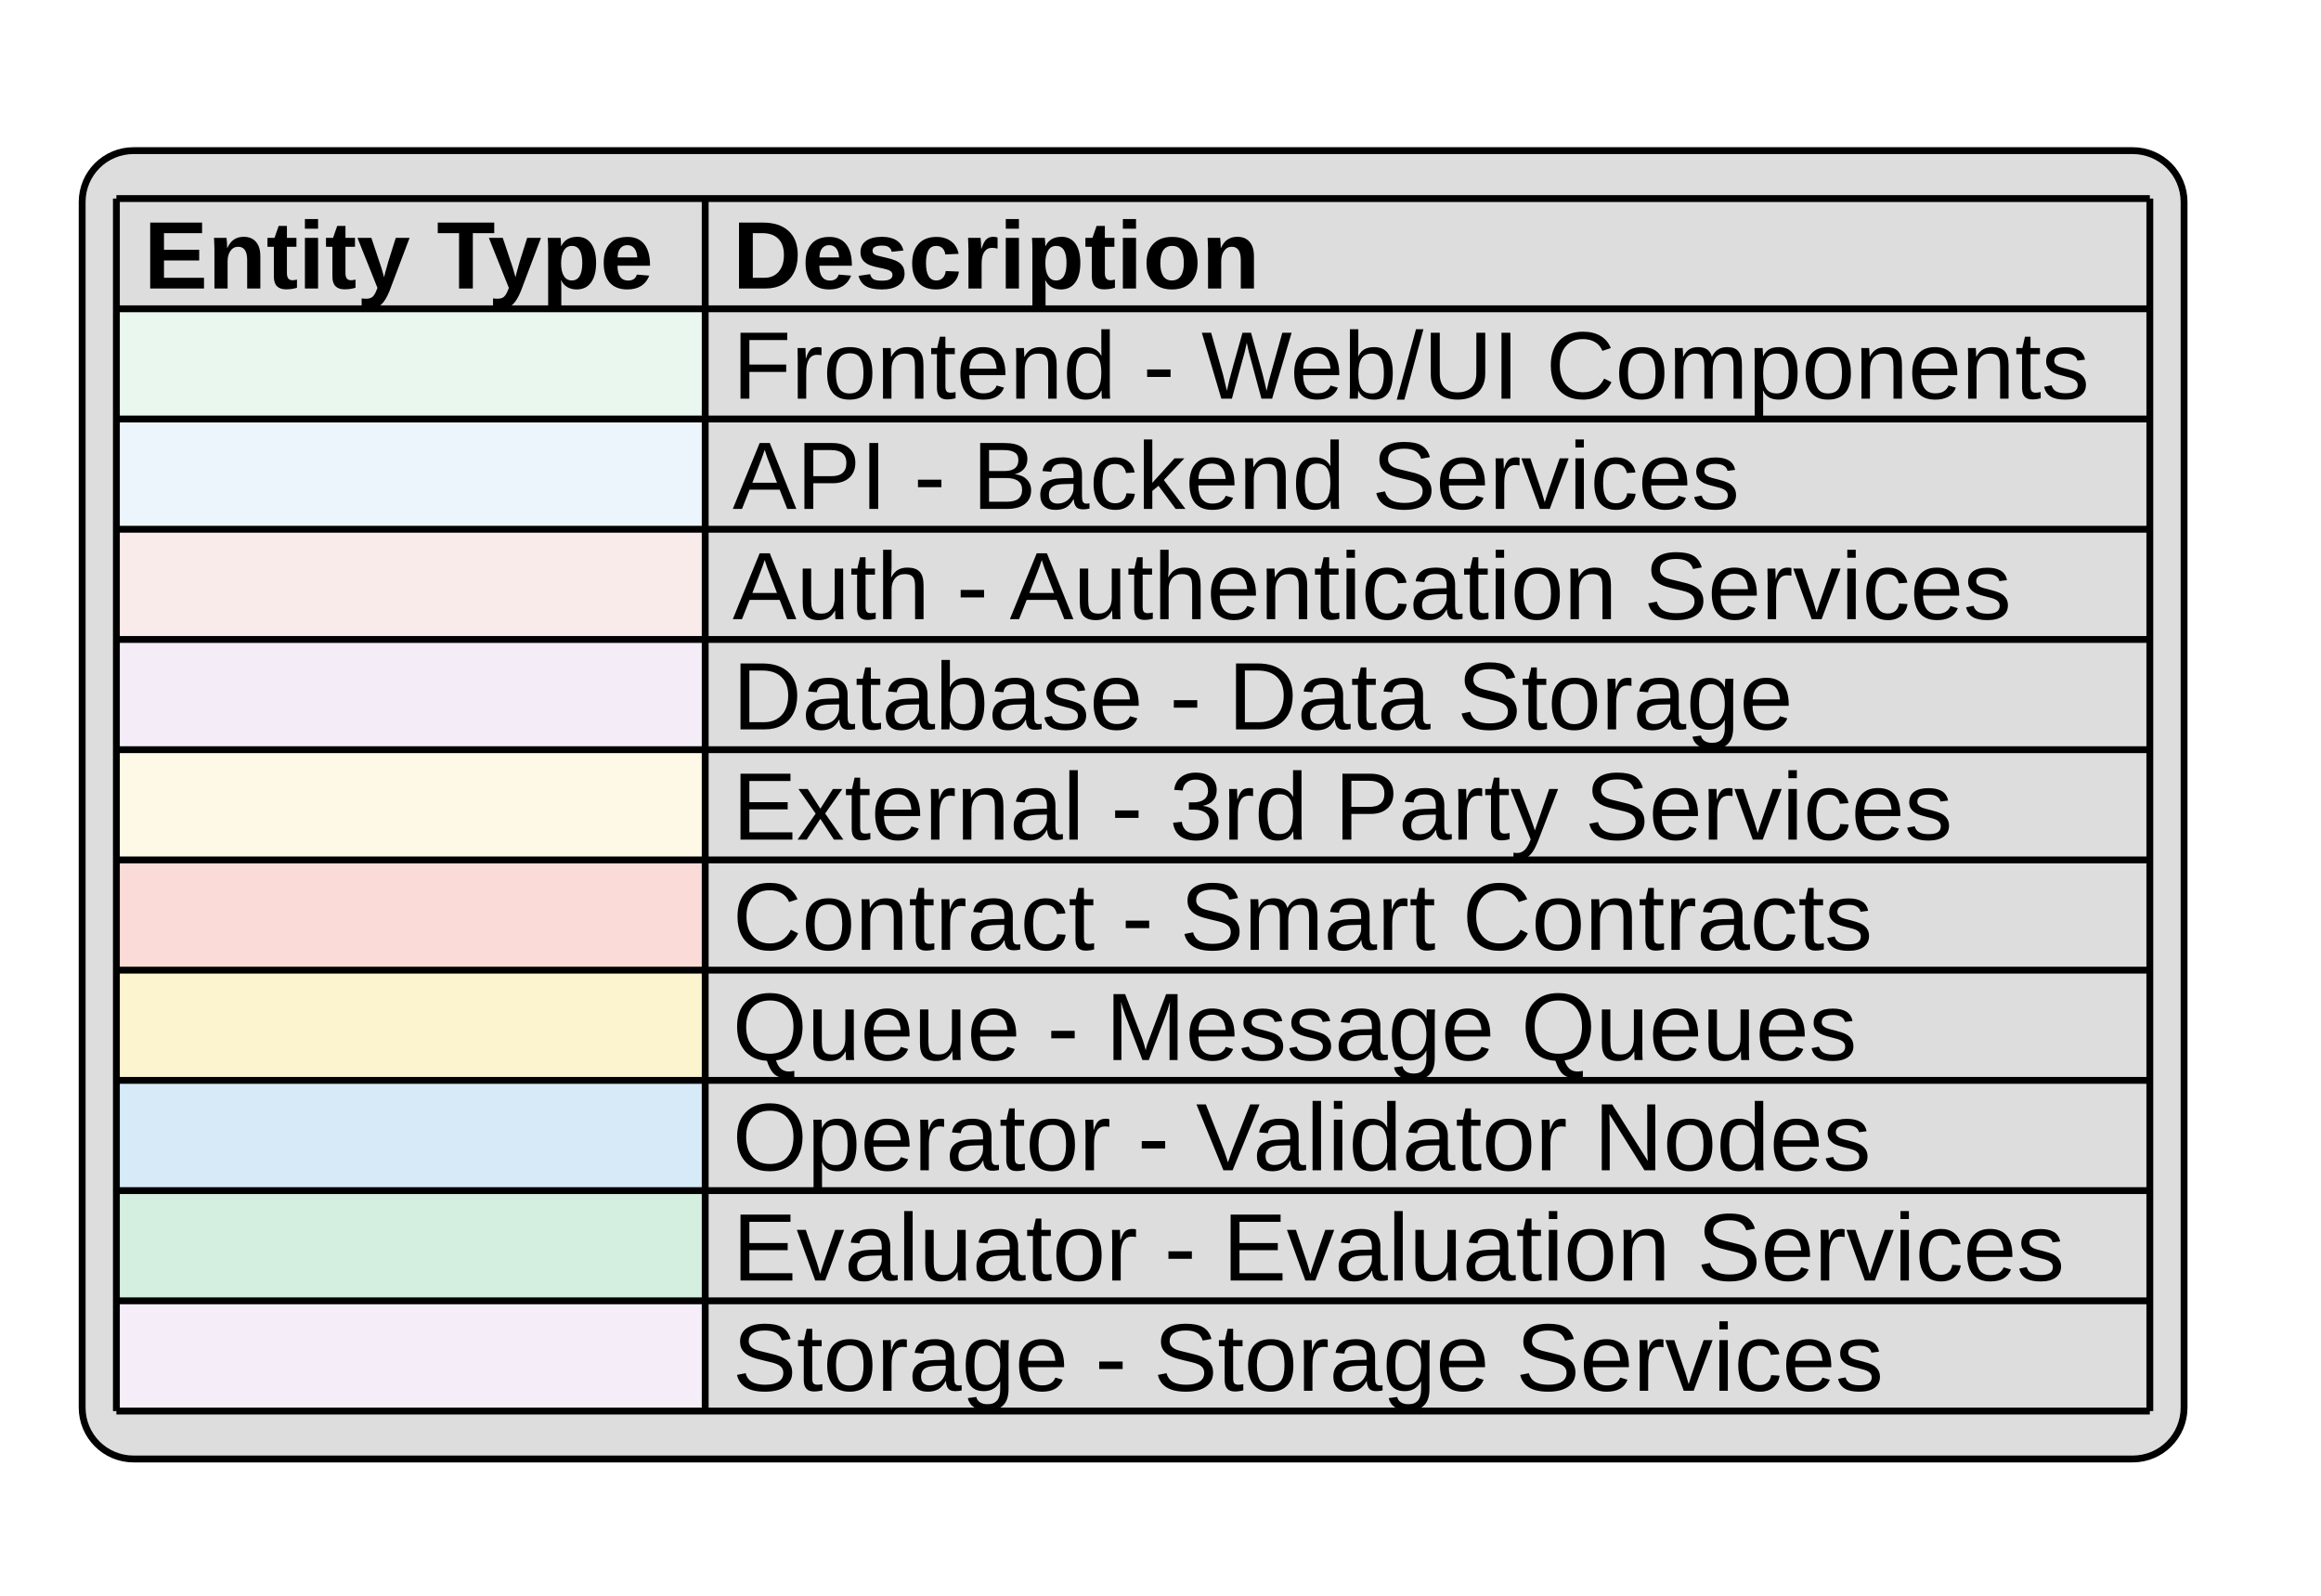
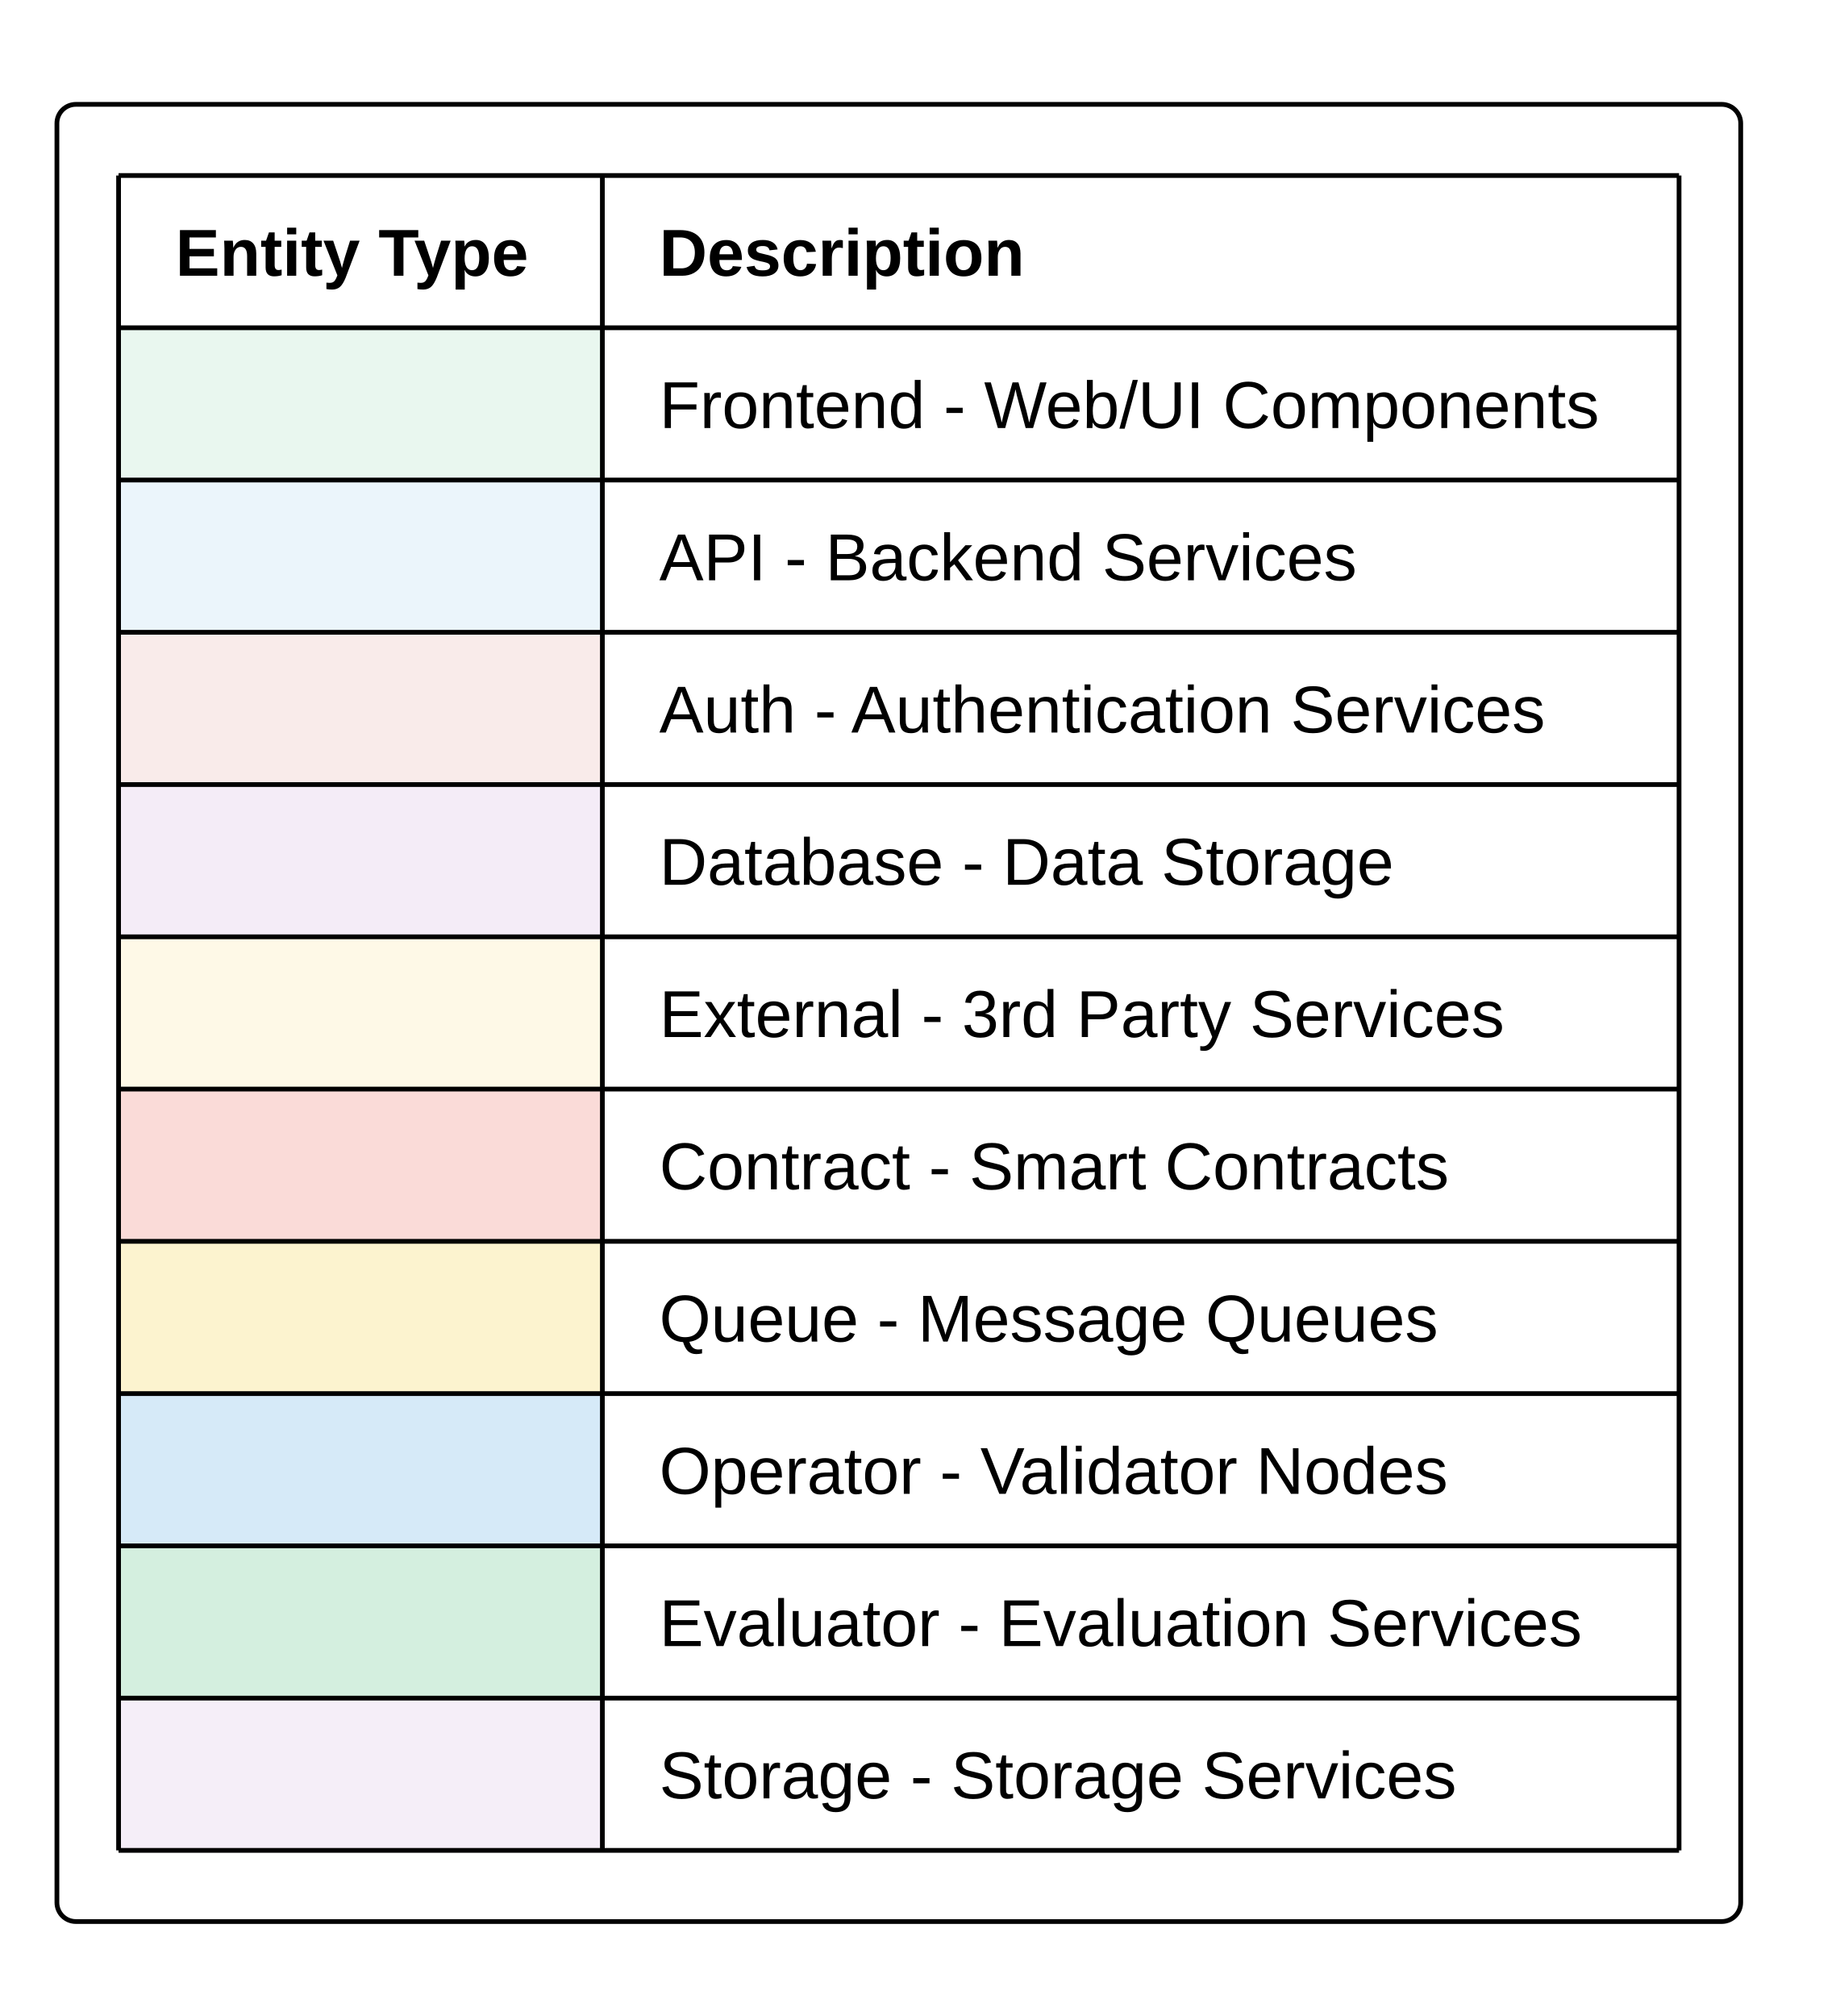
- <svg xmlns="http://www.w3.org/2000/svg" contentStyleType="text/css" height="233px" preserveAspectRatio="none" style="width:339px;height:233px;background:#FFFFFF;" version="1.1" viewBox="0 0 339 233" width="339px" zoomAndPan="magnify">
+ <svg xmlns="http://www.w3.org/2000/svg" contentStyleType="text/css" height="425px" preserveAspectRatio="none" style="width:387px;height:425px;background:#FFFFFF;" version="1.1" viewBox="0 0 387 425" width="387px" zoomAndPan="magnify">
  <defs />
  <g>
-     <rect fill="#DDDDDD" height="191.085" id="_legend" rx="7.5" ry="7.5" style="stroke:#000000;stroke-width:1.0;" width="307" x="12" y="22" />
-     <text fill="#000000" font-family="Arial" font-size="14" font-weight="bold" lengthAdjust="spacing" textLength="78" x="21" y="42.132">Entity Type</text>
-     <text fill="#000000" font-family="Arial" font-size="14" font-weight="bold" lengthAdjust="spacing" textLength="79" x="107" y="42.132">Description</text>
-     <rect fill="#E9F7EF" height="16.099" style="stroke:none;stroke-width:1.0;" width="86" x="17" y="45.099" />
-     <text fill="#000000" font-family="Arial" font-size="14" lengthAdjust="spacing" textLength="4" x="17" y="58.23"> </text>
-     <text fill="#000000" font-family="Arial" font-size="14" lengthAdjust="spacing" textLength="203" x="107" y="58.23">Frontend - Web/UI Components</text>
-     <rect fill="#EBF5FB" height="16.099" style="stroke:none;stroke-width:1.0;" width="86" x="17" y="61.197" />
-     <text fill="#000000" font-family="Arial" font-size="14" lengthAdjust="spacing" textLength="4" x="17" y="74.329"> </text>
-     <text fill="#000000" font-family="Arial" font-size="14" lengthAdjust="spacing" textLength="148" x="107" y="74.329">API - Backend Services</text>
-     <rect fill="#F9EBEA" height="16.099" style="stroke:none;stroke-width:1.0;" width="86" x="17" y="77.296" />
-     <text fill="#000000" font-family="Arial" font-size="14" lengthAdjust="spacing" textLength="4" x="17" y="90.428"> </text>
-     <text fill="#000000" font-family="Arial" font-size="14" lengthAdjust="spacing" textLength="190" x="107" y="90.428">Auth - Authentication Services</text>
-     <rect fill="#F4ECF7" height="16.099" style="stroke:none;stroke-width:1.0;" width="86" x="17" y="93.394" />
-     <text fill="#000000" font-family="Arial" font-size="14" lengthAdjust="spacing" textLength="4" x="17" y="106.526"> </text>
-     <text fill="#000000" font-family="Arial" font-size="14" lengthAdjust="spacing" textLength="158" x="107" y="106.526">Database - Data Storage</text>
-     <rect fill="#FEF9E7" height="16.099" style="stroke:none;stroke-width:1.0;" width="86" x="17" y="109.493" />
-     <text fill="#000000" font-family="Arial" font-size="14" lengthAdjust="spacing" textLength="4" x="17" y="122.625"> </text>
-     <text fill="#000000" font-family="Arial" font-size="14" lengthAdjust="spacing" textLength="181" x="107" y="122.625">External - 3rd Party Services</text>
-     <rect fill="#FADBD8" height="16.099" style="stroke:none;stroke-width:1.0;" width="86" x="17" y="125.592" />
-     <text fill="#000000" font-family="Arial" font-size="14" lengthAdjust="spacing" textLength="4" x="17" y="138.724"> </text>
-     <text fill="#000000" font-family="Arial" font-size="14" lengthAdjust="spacing" textLength="170" x="107" y="138.724">Contract - Smart Contracts</text>
-     <rect fill="#FCF3CF" height="16.099" style="stroke:none;stroke-width:1.0;" width="86" x="17" y="141.69" />
-     <text fill="#000000" font-family="Arial" font-size="14" lengthAdjust="spacing" textLength="4" x="17" y="154.822"> </text>
-     <text fill="#000000" font-family="Arial" font-size="14" lengthAdjust="spacing" textLength="168" x="107" y="154.822">Queue - Message Queues</text>
-     <rect fill="#D6EAF8" height="16.099" style="stroke:none;stroke-width:1.0;" width="86" x="17" y="157.789" />
-     <text fill="#000000" font-family="Arial" font-size="14" lengthAdjust="spacing" textLength="4" x="17" y="170.921"> </text>
-     <text fill="#000000" font-family="Arial" font-size="14" lengthAdjust="spacing" textLength="171" x="107" y="170.921">Operator - Validator Nodes</text>
-     <rect fill="#D4EFDF" height="16.099" style="stroke:none;stroke-width:1.0;" width="86" x="17" y="173.888" />
-     <text fill="#000000" font-family="Arial" font-size="14" lengthAdjust="spacing" textLength="4" x="17" y="187.019"> </text>
-     <text fill="#000000" font-family="Arial" font-size="14" lengthAdjust="spacing" textLength="197" x="107" y="187.019">Evaluator - Evaluation Services</text>
-     <rect fill="#F5EEF8" height="16.099" style="stroke:none;stroke-width:1.0;" width="86" x="17" y="189.986" />
-     <text fill="#000000" font-family="Arial" font-size="14" lengthAdjust="spacing" textLength="4" x="17" y="203.118"> </text>
-     <text fill="#000000" font-family="Arial" font-size="14" lengthAdjust="spacing" textLength="171" x="107" y="203.118">Storage - Storage Services</text>
-     <line style="stroke:#000000;stroke-width:1.0;" x1="17" x2="314" y1="29" y2="29" />
-     <line style="stroke:#000000;stroke-width:1.0;" x1="17" x2="314" y1="45.099" y2="45.099" />
-     <line style="stroke:#000000;stroke-width:1.0;" x1="17" x2="314" y1="61.197" y2="61.197" />
-     <line style="stroke:#000000;stroke-width:1.0;" x1="17" x2="314" y1="77.296" y2="77.296" />
-     <line style="stroke:#000000;stroke-width:1.0;" x1="17" x2="314" y1="93.394" y2="93.394" />
-     <line style="stroke:#000000;stroke-width:1.0;" x1="17" x2="314" y1="109.493" y2="109.493" />
-     <line style="stroke:#000000;stroke-width:1.0;" x1="17" x2="314" y1="125.592" y2="125.592" />
-     <line style="stroke:#000000;stroke-width:1.0;" x1="17" x2="314" y1="141.69" y2="141.69" />
-     <line style="stroke:#000000;stroke-width:1.0;" x1="17" x2="314" y1="157.789" y2="157.789" />
-     <line style="stroke:#000000;stroke-width:1.0;" x1="17" x2="314" y1="173.888" y2="173.888" />
-     <line style="stroke:#000000;stroke-width:1.0;" x1="17" x2="314" y1="189.986" y2="189.986" />
-     <line style="stroke:#000000;stroke-width:1.0;" x1="17" x2="314" y1="206.085" y2="206.085" />
-     <line style="stroke:#000000;stroke-width:1.0;" x1="17" x2="17" y1="29" y2="206.085" />
-     <line style="stroke:#000000;stroke-width:1.0;" x1="103" x2="103" y1="29" y2="206.085" />
-     <line style="stroke:#000000;stroke-width:1.0;" x1="314" x2="314" y1="29" y2="206.085" />
+     <rect fill="none" height="383.085" id="_legend" rx="4" ry="4" style="stroke:#000000;stroke-width:1.0;" width="355" x="12" y="22" />
+     <text fill="#000000" font-family="Arial" font-size="14" font-weight="bold" lengthAdjust="spacing" textLength="78" x="37" y="58.132">Entity Type</text>
+     <text fill="#000000" font-family="Arial" font-size="14" font-weight="bold" lengthAdjust="spacing" textLength="79" x="139" y="58.132">Description</text>
+     <rect fill="#E9F7EF" height="32.099" style="stroke:none;stroke-width:1.0;" width="102" x="25" y="69.099" />
+     <text fill="#000000" font-family="Arial" font-size="14" lengthAdjust="spacing" textLength="4" x="33" y="90.231"> </text>
+     <text fill="#000000" font-family="Arial" font-size="14" lengthAdjust="spacing" textLength="203" x="139" y="90.231">Frontend - Web/UI Components</text>
+     <rect fill="#EBF5FB" height="32.099" style="stroke:none;stroke-width:1.0;" width="102" x="25" y="101.197" />
+     <text fill="#000000" font-family="Arial" font-size="14" lengthAdjust="spacing" textLength="4" x="33" y="122.329"> </text>
+     <text fill="#000000" font-family="Arial" font-size="14" lengthAdjust="spacing" textLength="148" x="139" y="122.329">API - Backend Services</text>
+     <rect fill="#F9EBEA" height="32.099" style="stroke:none;stroke-width:1.0;" width="102" x="25" y="133.296" />
+     <text fill="#000000" font-family="Arial" font-size="14" lengthAdjust="spacing" textLength="4" x="33" y="154.428"> </text>
+     <text fill="#000000" font-family="Arial" font-size="14" lengthAdjust="spacing" textLength="190" x="139" y="154.428">Auth - Authentication Services</text>
+     <rect fill="#F4ECF7" height="32.099" style="stroke:none;stroke-width:1.0;" width="102" x="25" y="165.394" />
+     <text fill="#000000" font-family="Arial" font-size="14" lengthAdjust="spacing" textLength="4" x="33" y="186.526"> </text>
+     <text fill="#000000" font-family="Arial" font-size="14" lengthAdjust="spacing" textLength="158" x="139" y="186.526">Database - Data Storage</text>
+     <rect fill="#FEF9E7" height="32.099" style="stroke:none;stroke-width:1.0;" width="102" x="25" y="197.493" />
+     <text fill="#000000" font-family="Arial" font-size="14" lengthAdjust="spacing" textLength="4" x="33" y="218.625"> </text>
+     <text fill="#000000" font-family="Arial" font-size="14" lengthAdjust="spacing" textLength="181" x="139" y="218.625">External - 3rd Party Services</text>
+     <rect fill="#FADBD8" height="32.099" style="stroke:none;stroke-width:1.0;" width="102" x="25" y="229.592" />
+     <text fill="#000000" font-family="Arial" font-size="14" lengthAdjust="spacing" textLength="4" x="33" y="250.724"> </text>
+     <text fill="#000000" font-family="Arial" font-size="14" lengthAdjust="spacing" textLength="170" x="139" y="250.724">Contract - Smart Contracts</text>
+     <rect fill="#FCF3CF" height="32.099" style="stroke:none;stroke-width:1.0;" width="102" x="25" y="261.69" />
+     <text fill="#000000" font-family="Arial" font-size="14" lengthAdjust="spacing" textLength="4" x="33" y="282.822"> </text>
+     <text fill="#000000" font-family="Arial" font-size="14" lengthAdjust="spacing" textLength="168" x="139" y="282.822">Queue - Message Queues</text>
+     <rect fill="#D6EAF8" height="32.099" style="stroke:none;stroke-width:1.0;" width="102" x="25" y="293.789" />
+     <text fill="#000000" font-family="Arial" font-size="14" lengthAdjust="spacing" textLength="4" x="33" y="314.921"> </text>
+     <text fill="#000000" font-family="Arial" font-size="14" lengthAdjust="spacing" textLength="171" x="139" y="314.921">Operator - Validator Nodes</text>
+     <rect fill="#D4EFDF" height="32.099" style="stroke:none;stroke-width:1.0;" width="102" x="25" y="325.888" />
+     <text fill="#000000" font-family="Arial" font-size="14" lengthAdjust="spacing" textLength="4" x="33" y="347.019"> </text>
+     <text fill="#000000" font-family="Arial" font-size="14" lengthAdjust="spacing" textLength="197" x="139" y="347.019">Evaluator - Evaluation Services</text>
+     <rect fill="#F5EEF8" height="32.099" style="stroke:none;stroke-width:1.0;" width="102" x="25" y="357.986" />
+     <text fill="#000000" font-family="Arial" font-size="14" lengthAdjust="spacing" textLength="4" x="33" y="379.118"> </text>
+     <text fill="#000000" font-family="Arial" font-size="14" lengthAdjust="spacing" textLength="171" x="139" y="379.118">Storage - Storage Services</text>
+     <line style="stroke:#000000;stroke-width:1.0;" x1="25" x2="354" y1="37" y2="37" />
+     <line style="stroke:#000000;stroke-width:1.0;" x1="25" x2="354" y1="69.099" y2="69.099" />
+     <line style="stroke:#000000;stroke-width:1.0;" x1="25" x2="354" y1="101.197" y2="101.197" />
+     <line style="stroke:#000000;stroke-width:1.0;" x1="25" x2="354" y1="133.296" y2="133.296" />
+     <line style="stroke:#000000;stroke-width:1.0;" x1="25" x2="354" y1="165.394" y2="165.394" />
+     <line style="stroke:#000000;stroke-width:1.0;" x1="25" x2="354" y1="197.493" y2="197.493" />
+     <line style="stroke:#000000;stroke-width:1.0;" x1="25" x2="354" y1="229.592" y2="229.592" />
+     <line style="stroke:#000000;stroke-width:1.0;" x1="25" x2="354" y1="261.69" y2="261.69" />
+     <line style="stroke:#000000;stroke-width:1.0;" x1="25" x2="354" y1="293.789" y2="293.789" />
+     <line style="stroke:#000000;stroke-width:1.0;" x1="25" x2="354" y1="325.888" y2="325.888" />
+     <line style="stroke:#000000;stroke-width:1.0;" x1="25" x2="354" y1="357.986" y2="357.986" />
+     <line style="stroke:#000000;stroke-width:1.0;" x1="25" x2="354" y1="390.085" y2="390.085" />
+     <line style="stroke:#000000;stroke-width:1.0;" x1="25" x2="25" y1="37" y2="390.085" />
+     <line style="stroke:#000000;stroke-width:1.0;" x1="127" x2="127" y1="37" y2="390.085" />
+     <line style="stroke:#000000;stroke-width:1.0;" x1="354" x2="354" y1="37" y2="390.085" />
  </g>
</svg>
